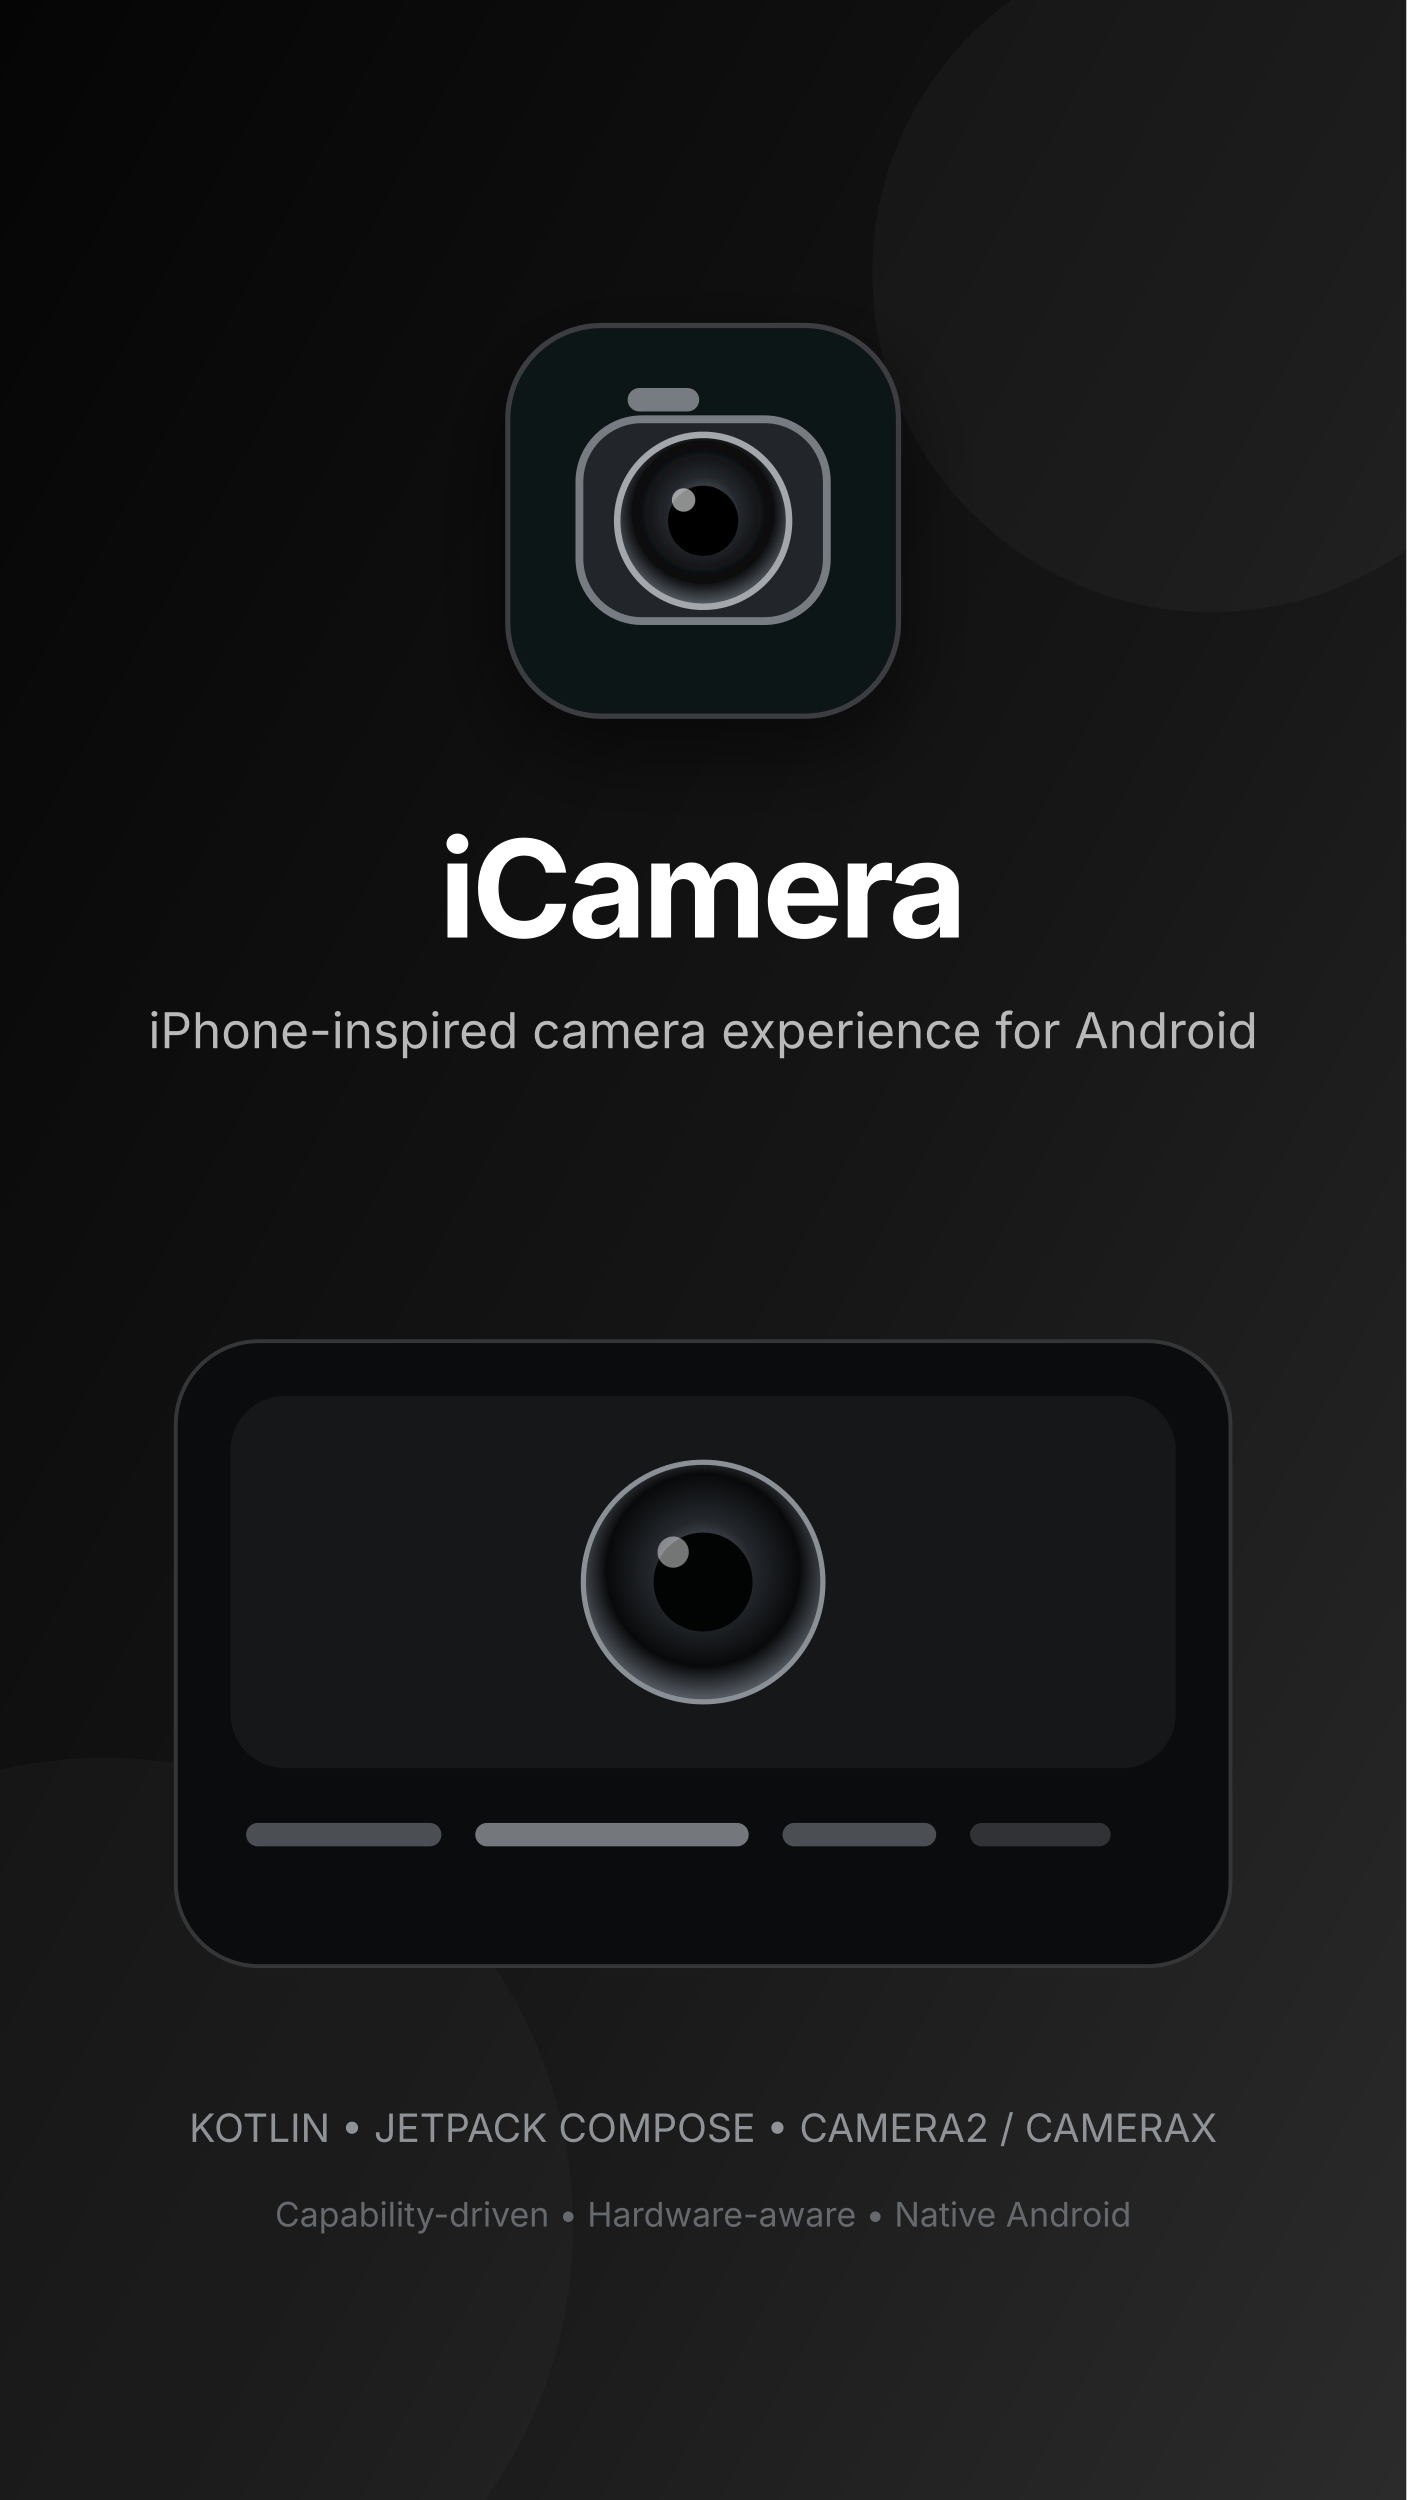
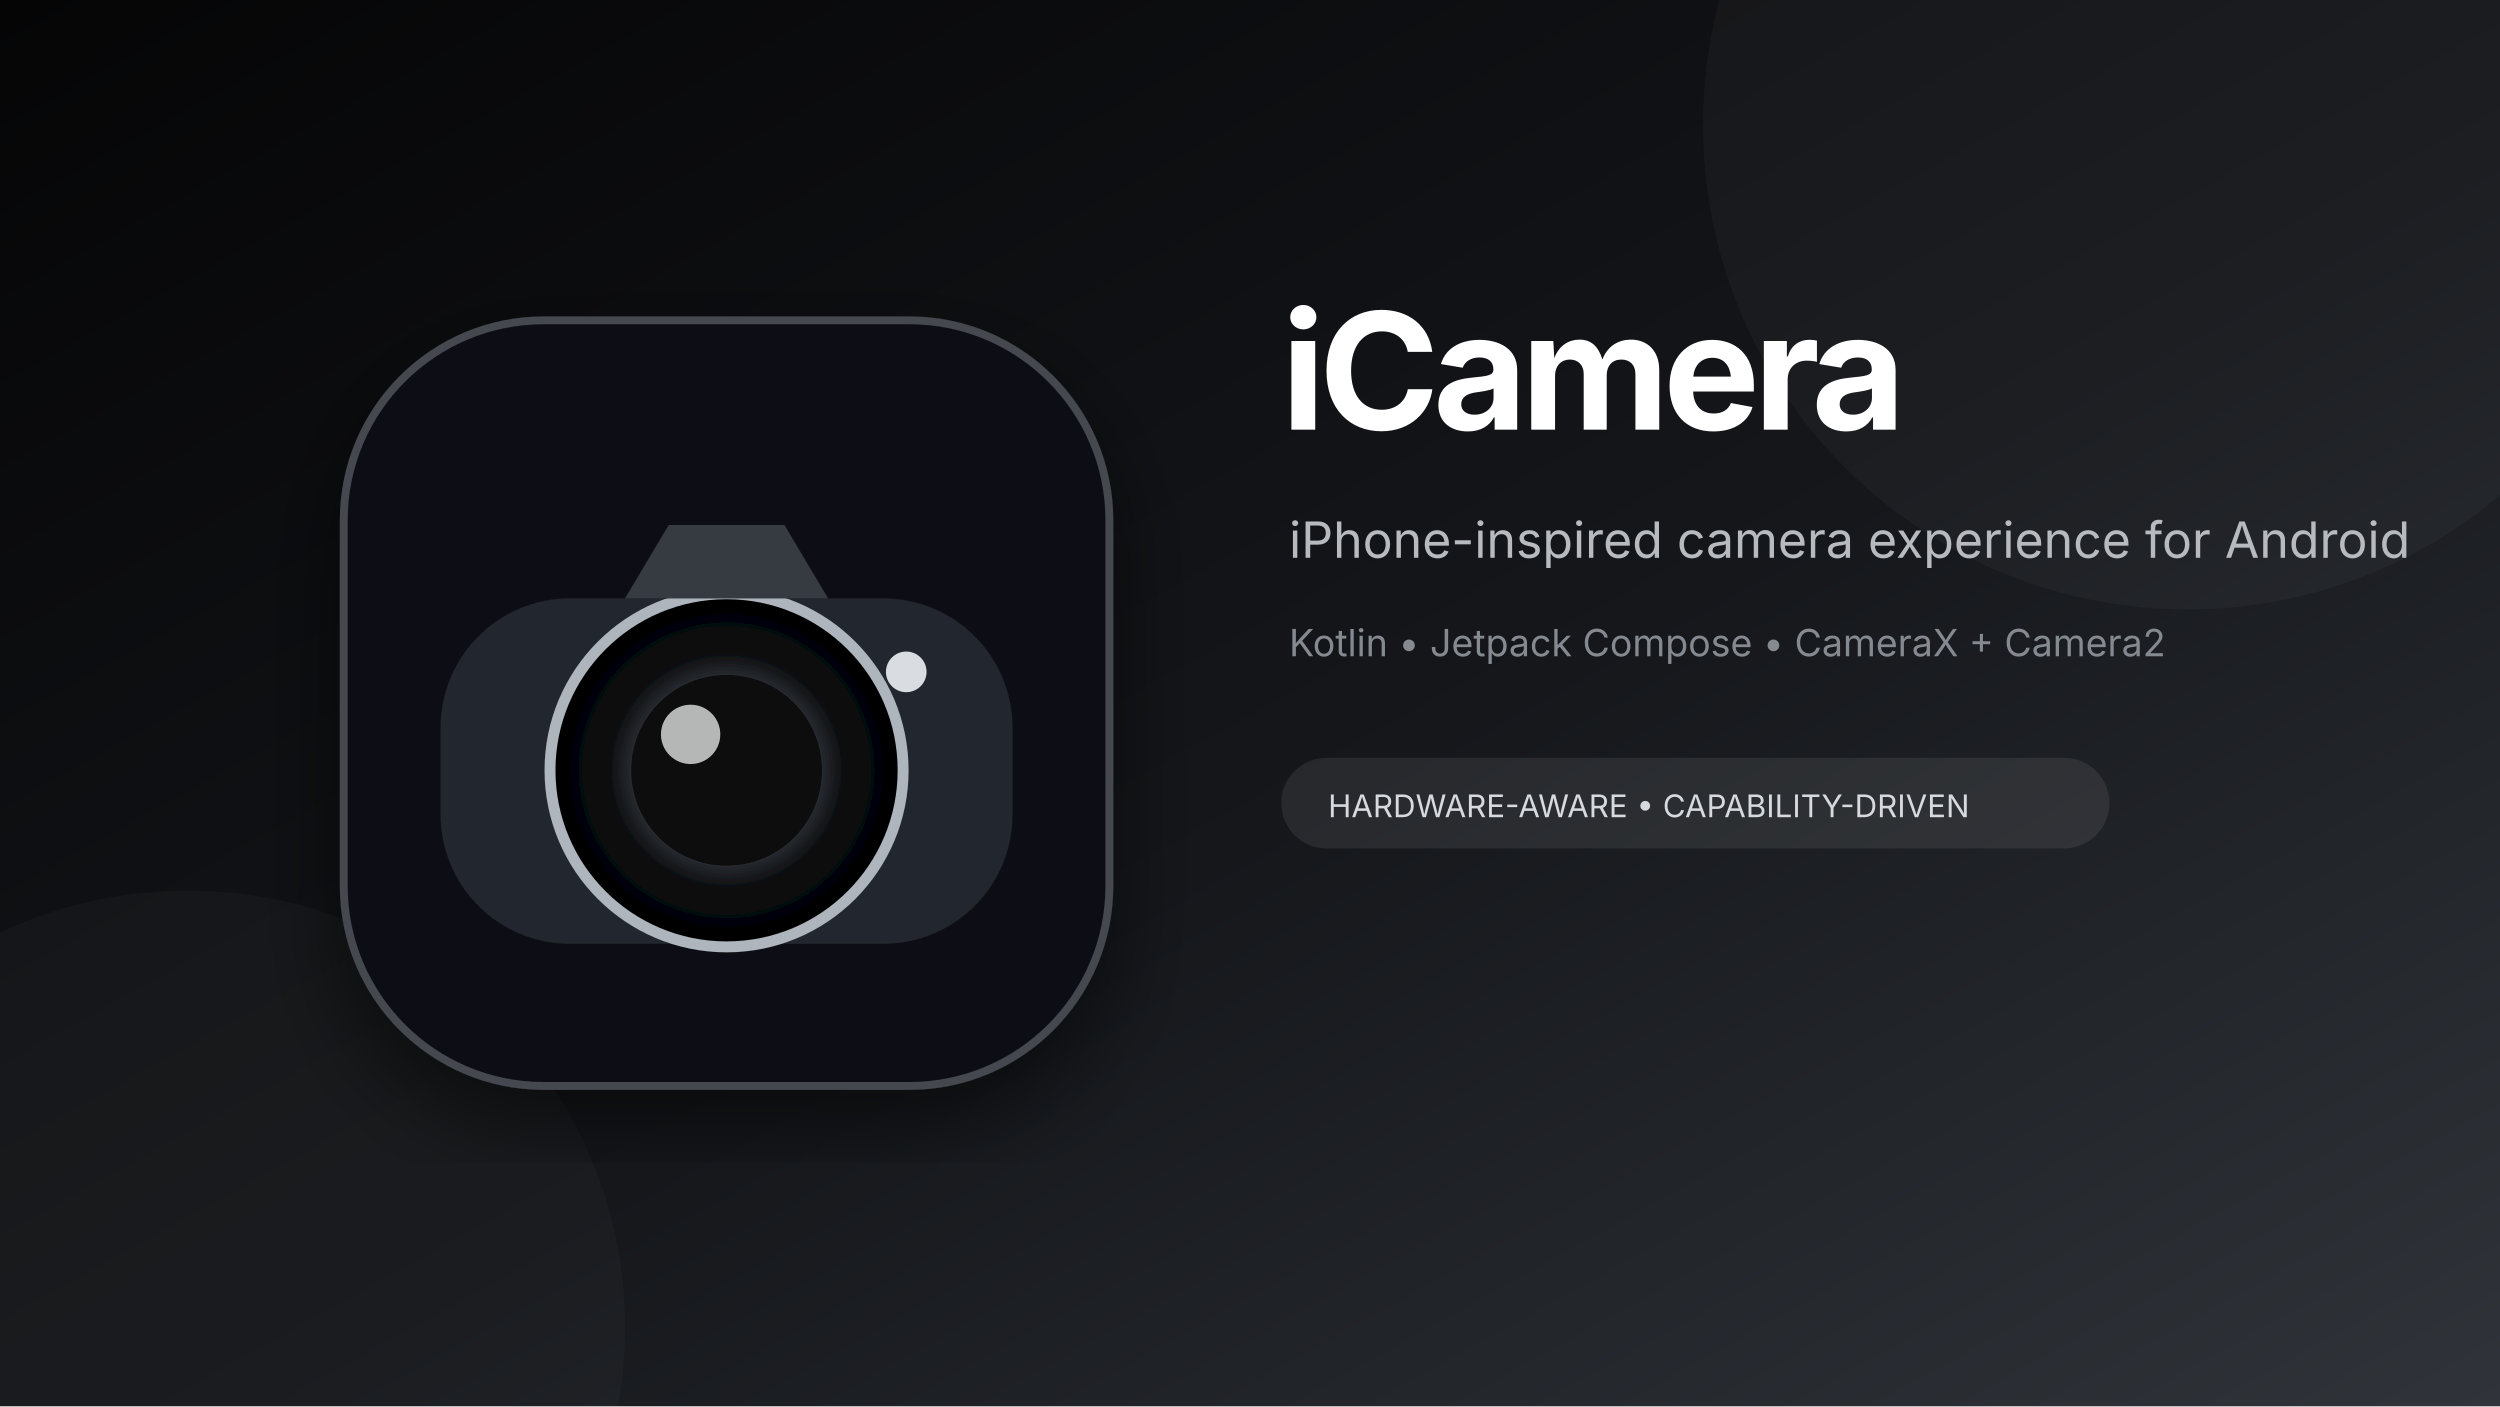
- <svg xmlns="http://www.w3.org/2000/svg" width="1080" height="1920" viewBox="0 0 1080 1920" role="img" aria-labelledby="title desc">
+ <svg xmlns="http://www.w3.org/2000/svg" width="1600" height="900" viewBox="0 0 1600 900">
  <defs>
-     <linearGradient id="bg" x1="0" y1="0" x2="1" y2="1">
-       <stop offset="0" stop-color="#050505" />
-       <stop offset="0.55" stop-color="#161616" />
-       <stop offset="1" stop-color="#2b2b2b" />
+     <linearGradient id="b" x1="0" y1="0" x2="1" y2="1">
+       <stop stop-color="#050506" />
+       <stop offset=".55" stop-color="#15171b" />
+       <stop offset="1" stop-color="#30343a" />
    </linearGradient>
-     <radialGradient id="lens" cx="50%" cy="45%" r="65%">
-       <stop offset="0" stop-color="#6f7680" />
-       <stop offset="0.32" stop-color="#24282d" />
-       <stop offset="0.62" stop-color="#08090a" />
-       <stop offset="0.82" stop-color="#535961" />
-       <stop offset="1" stop-color="#111214" />
+     <radialGradient id="g">
+       <stop stop-color="#b8c0c9" />
+       <stop offset=".35" stop-color="#4d555e" />
+       <stop offset=".68" stop-color="#0a0b0d" />
+       <stop offset="1" stop-color="#020203" />
    </radialGradient>
-     <filter id="shadow" x="-50%" y="-50%" width="200%" height="200%">
-       <feDropShadow dx="0" dy="24" stdDeviation="32" flood-opacity=".55" />
+     <filter id="s">
+       <feDropShadow dx="0" dy="24" stdDeviation="28" flood-opacity=".55" />
    </filter>
  </defs>
-   <rect width="1080" height="1920" fill="url(#bg)" />
-   <circle cx="930" cy="210" r="260" fill="#ffffff" opacity=".035" />
-   <circle cx="80" cy="1710" r="360" fill="#ffffff" opacity=".025" />
-   <g transform="translate(390 250)" filter="url(#shadow)">
-     <rect width="300" height="300" rx="72" fill="#111214" stroke="#3b3d40" stroke-width="4" />
-     <rect x="55" y="72" width="190" height="155" rx="48" fill="#24272b" stroke="#777c82" stroke-width="6" />
-     <circle cx="150" cy="150" r="66" fill="url(#lens)" stroke="#a4a8ad" stroke-width="5" />
-     <circle cx="150" cy="150" r="27" fill="#030405" />
-     <circle cx="135" cy="134" r="9" fill="#ffffff" opacity=".55" />
-     <rect x="92" y="48" width="55" height="18" rx="9" fill="#777c82" />
+   <rect width="1600" height="900" fill="url(#b)" />
+   <circle cx="1400" cy="80" r="310" fill="#fff" opacity=".035" />
+   <circle cx="120" cy="850" r="280" fill="#fff" opacity=".025" />
+   <g transform="translate(220 205)" filter="url(#s)">
+     <rect width="490" height="490" rx="128" fill="#101114" stroke="#454a50" stroke-width="5" />
+     <path d="M145 178h200c46 0 83 37 83 83v55c0 46-37 83-83 83H145c-46 0-83-37-83-83v-55c0-46 37-83 83-83Z" fill="#24282d" />
+     <circle cx="245" cy="288" r="113" fill="url(#g)" stroke="#aeb5bd" stroke-width="7" />
+     <circle cx="245" cy="288" r="61" fill="#08090b" />
+     <circle cx="222" cy="265" r="19" fill="#fff" opacity=".7" />
+     <path d="M180 178l28-47h74l28 47" fill="#353a40" />
+     <circle cx="360" cy="225" r="13" fill="#d9dde1" />
  </g>
-   <text x="540" y="720" text-anchor="middle" fill="#ffffff" font-family="Inter, Arial, sans-serif" font-size="104" font-weight="700" letter-spacing="-3">iCamera</text>
-   <text x="540" y="805" text-anchor="middle" fill="#b9b9b9" font-family="Inter, Arial, sans-serif" font-size="38">iPhone-inspired camera experience for Android</text>
-   <g transform="translate(135 1030)">
-     <rect width="810" height="480" rx="64" fill="#0b0c0d" stroke="#343638" stroke-width="3" />
-     <rect x="42" y="42" width="726" height="286" rx="42" fill="#151719" />
-     <circle cx="405" cy="185" r="92" fill="url(#lens)" stroke="#8b9096" stroke-width="4" />
-     <circle cx="405" cy="185" r="38" fill="#020303" />
-     <circle cx="382" cy="162" r="12" fill="#fff" opacity=".45" />
-     <rect x="54" y="370" width="150" height="18" rx="9" fill="#4b4e52" />
-     <rect x="230" y="370" width="210" height="18" rx="9" fill="#74787d" />
-     <rect x="466" y="370" width="118" height="18" rx="9" fill="#4b4e52" />
-     <rect x="610" y="370" width="108" height="18" rx="9" fill="#303236" />
+   <g transform="translate(820 275)">
+     <text x="0" y="0" fill="#fff" font-family="Inter,Arial,sans-serif" font-size="104" font-weight="750" letter-spacing="-4">iCamera</text>
+     <text x="5" y="82" fill="#b7bbc0" font-family="Inter,Arial,sans-serif" font-size="32">iPhone-inspired camera experience for Android</text>
+     <text x="5" y="145" fill="#858a91" font-family="Inter,Arial,sans-serif" font-size="24">Kotlin  •  Jetpack Compose  •  CameraX + Camera2</text>
+     <g transform="translate(0 210)">
+       <rect width="530" height="58" rx="29" fill="#fff" opacity=".08" />
+       <text x="30" y="38" fill="#d6d9dd" font-family="Inter,Arial,sans-serif" font-size="20">HARDWARE-AWARE  •  CAPABILITY-DRIVEN</text>
+     </g>
  </g>
-   <text x="540" y="1645" text-anchor="middle" fill="#8f9398" font-family="Inter, Arial, sans-serif" font-size="30">KOTLIN  •  JETPACK COMPOSE  •  CAMERA2 / CAMERAX</text>
-   <text x="540" y="1710" text-anchor="middle" fill="#666a6f" font-family="Inter, Arial, sans-serif" font-size="26">Capability-driven • Hardware-aware • Native Android</text>
</svg>
